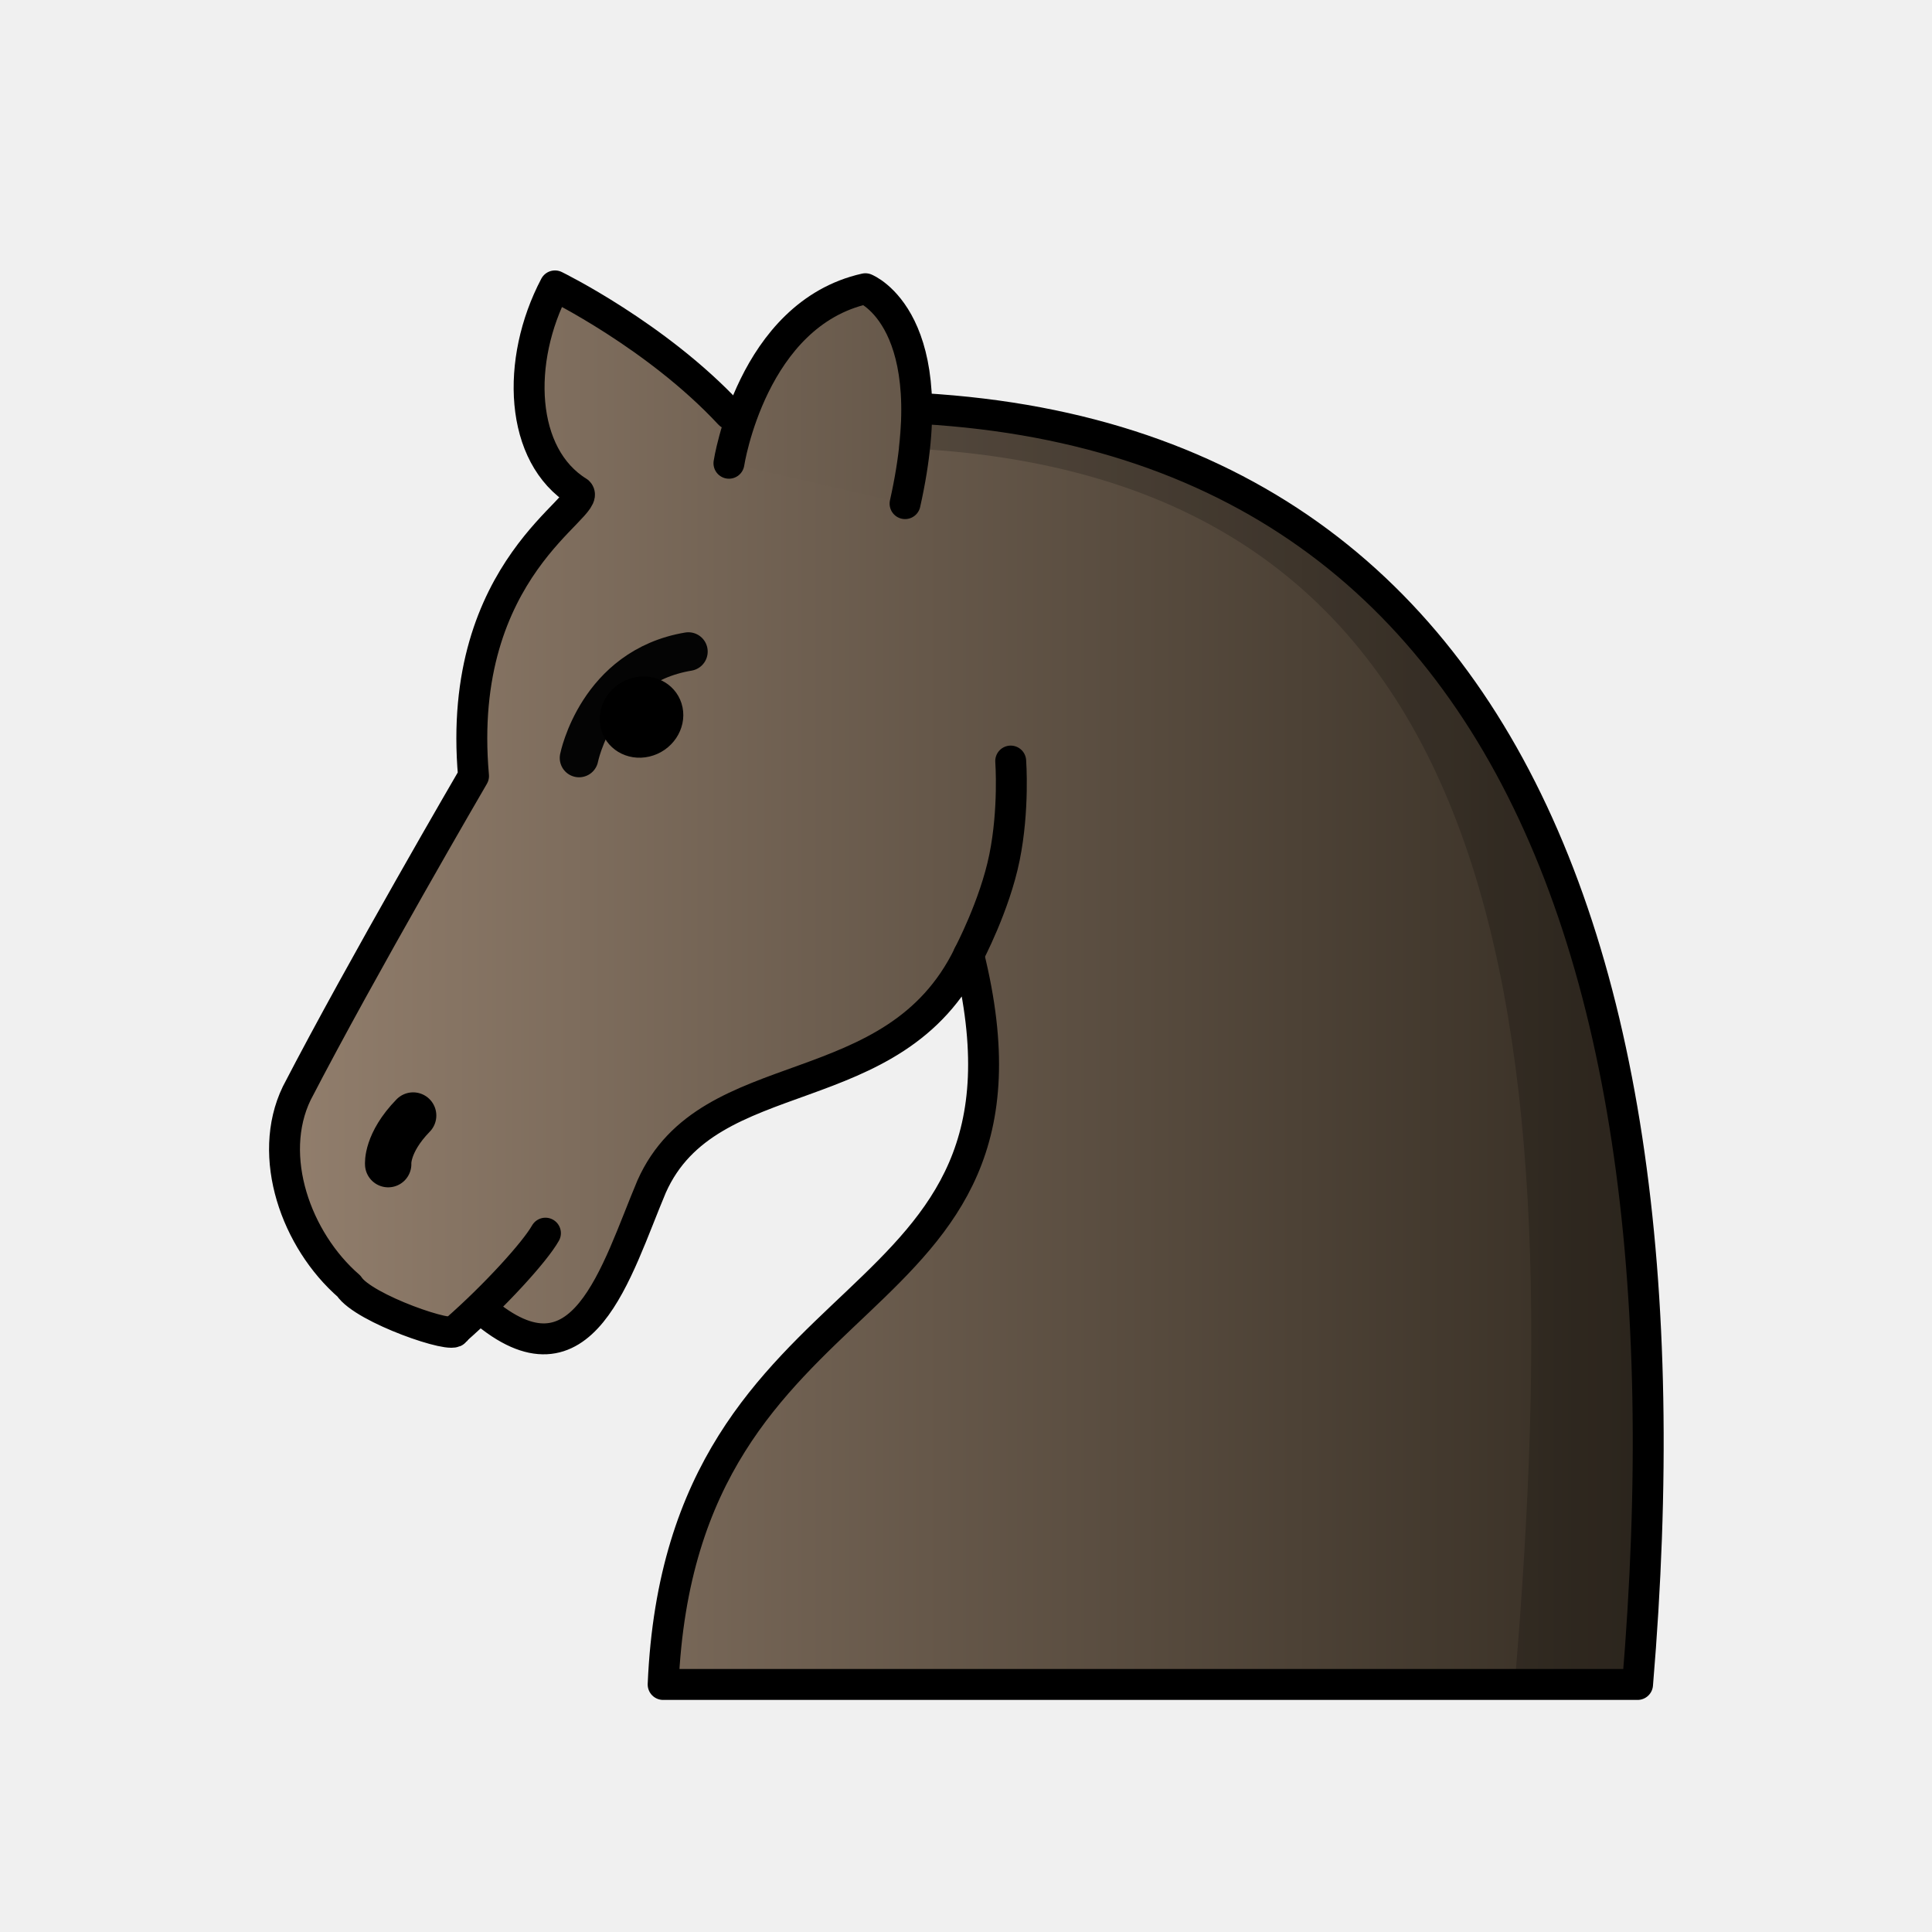
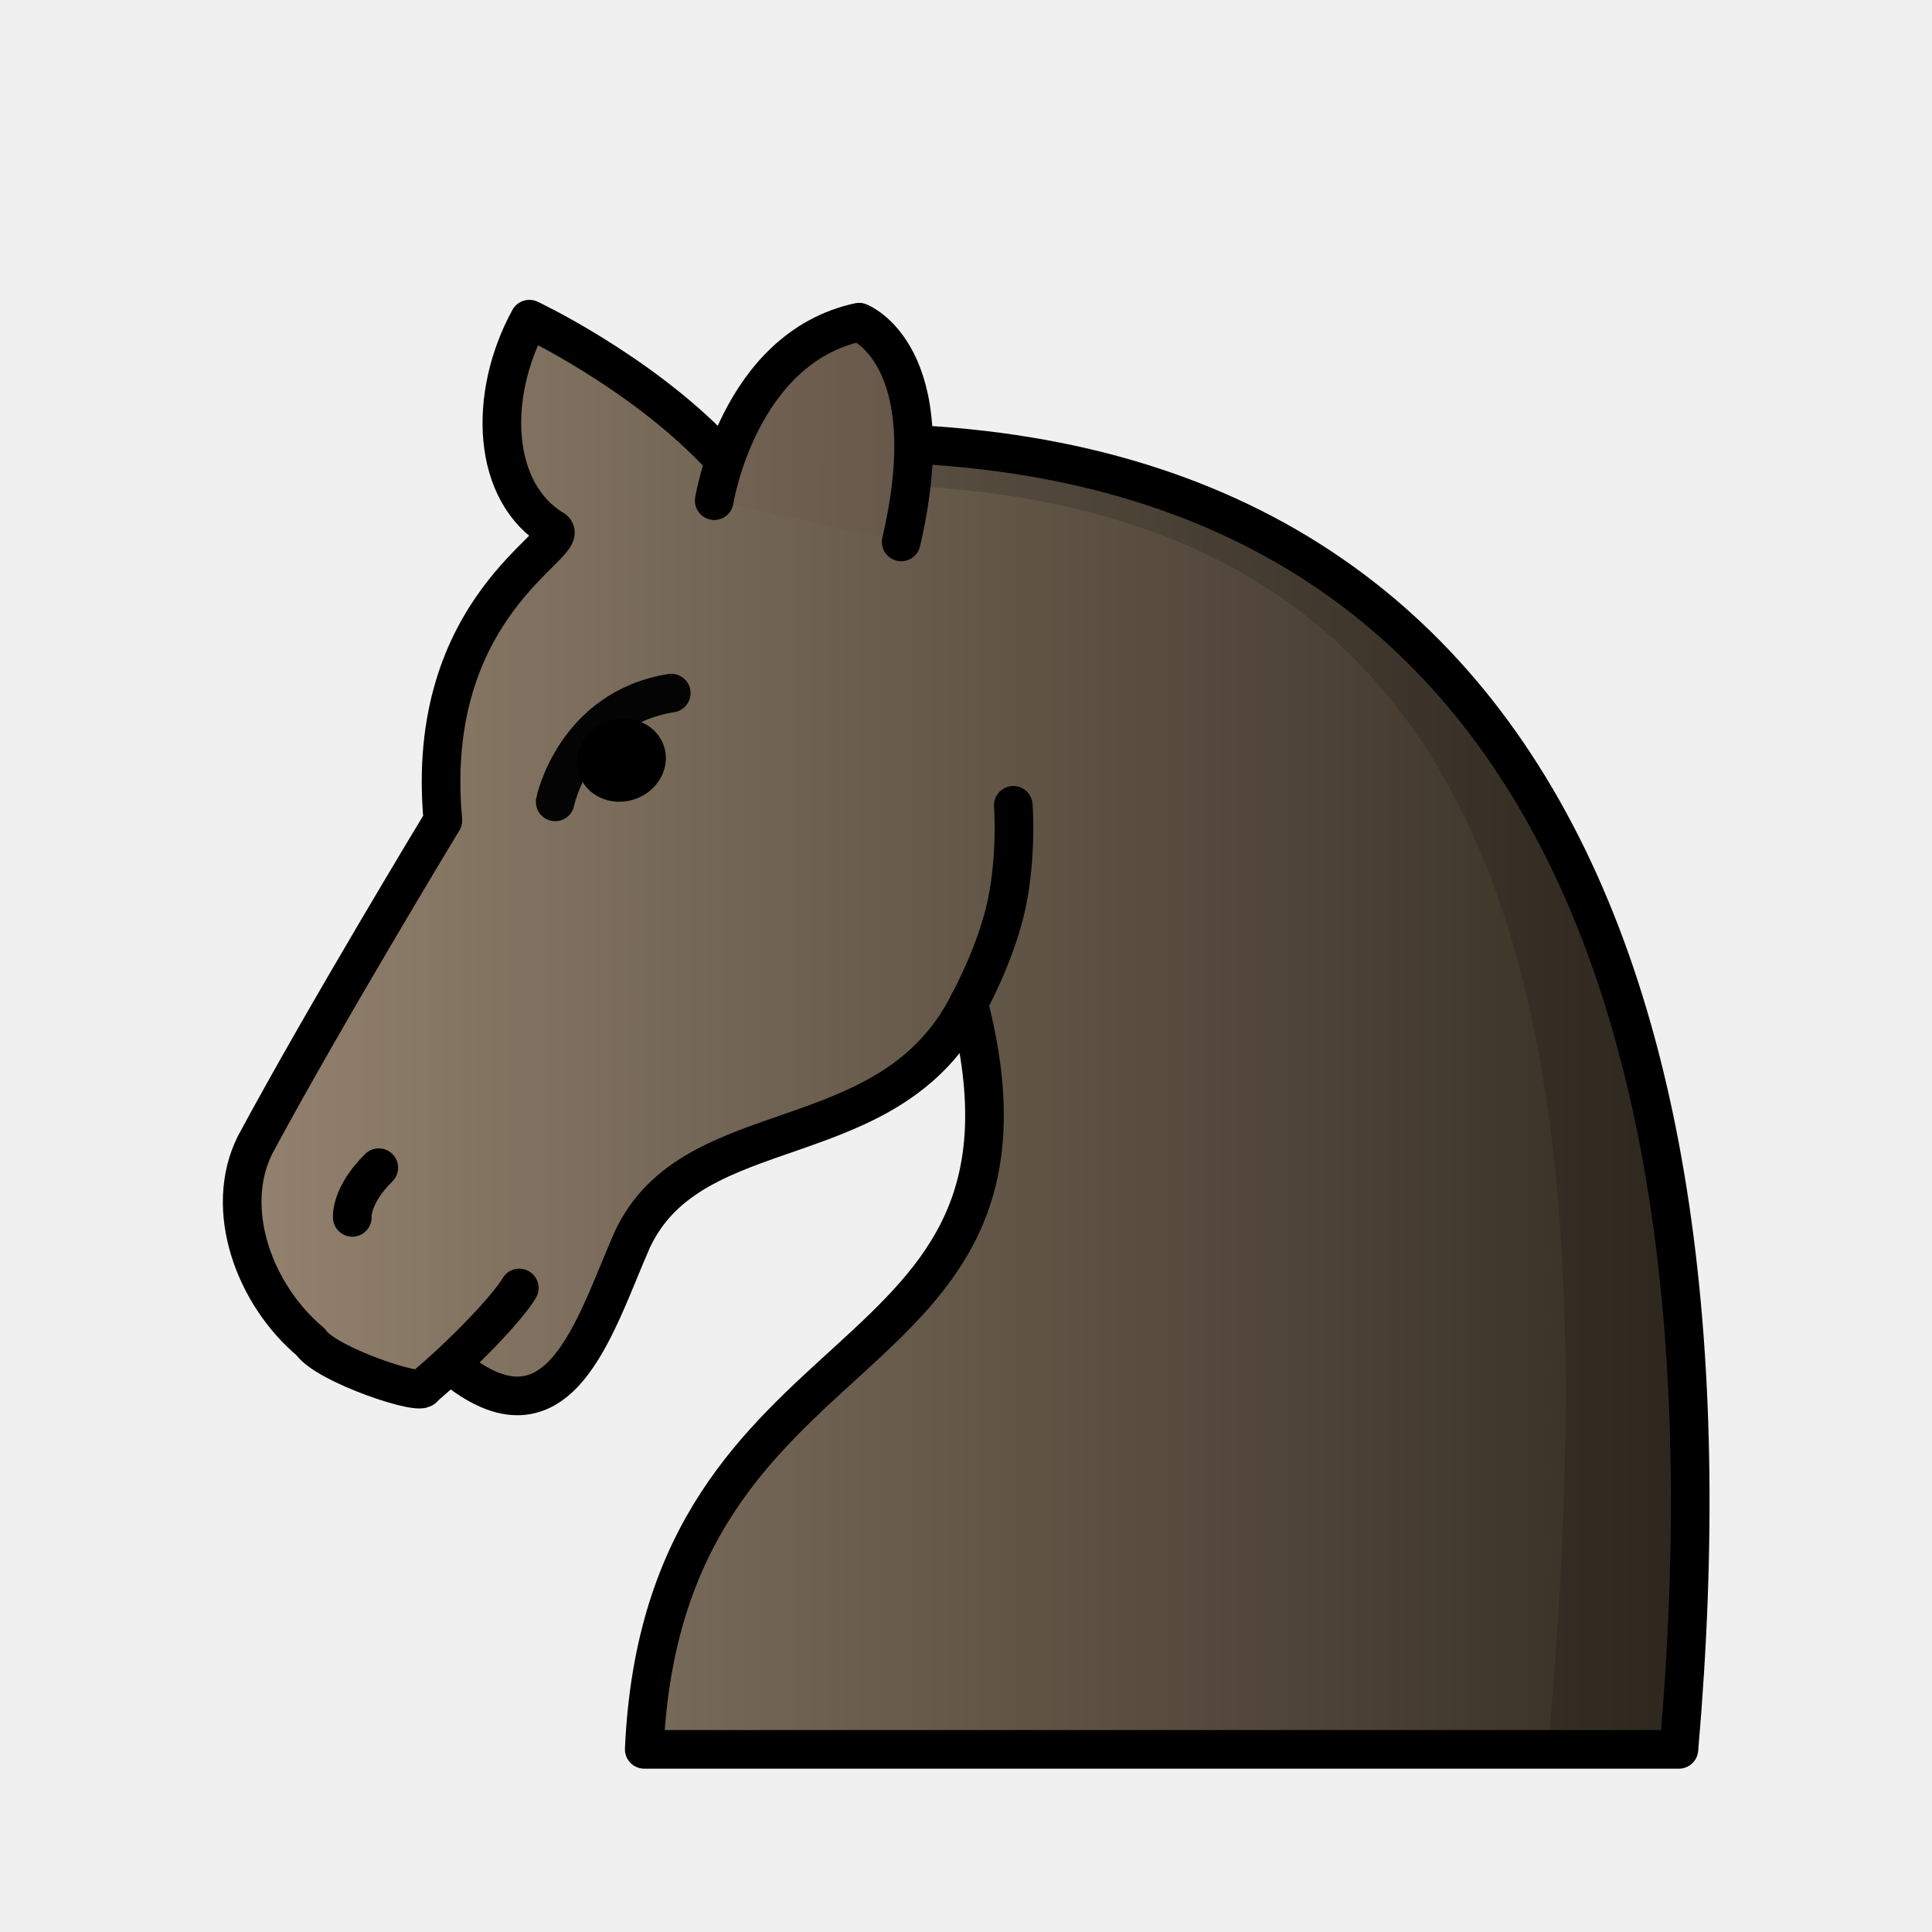
- <svg xmlns="http://www.w3.org/2000/svg" xmlns:xlink="http://www.w3.org/1999/xlink" width="50mm" height="50mm" clip-rule="evenodd" fill-rule="evenodd" image-rendering="optimizeQuality" shape-rendering="geometricPrecision" text-rendering="geometricPrecision" version="1.1" viewBox="0 0 50 50">
+ <svg xmlns="http://www.w3.org/2000/svg" width="50mm" height="50mm" clip-rule="evenodd" fill-rule="evenodd" image-rendering="optimizeQuality" shape-rendering="geometricPrecision" text-rendering="geometricPrecision" version="1.1" viewBox="0 0 50 50">
  <defs>
-     <linearGradient id="linearGradient4543" x1="-115.84" x2="-78.433" y1="315.71" y2="315.71" gradientTransform="matrix(.99989 0 0 1.0089 121.48 -293.01)" gradientUnits="userSpaceOnUse" xlink:href="#linearGradient4563" />
-     <linearGradient id="linearGradient4563" x1="-15.796" x2="15.796" y1="316.7" y2="316.7" gradientTransform="matrix(1.0125 0 0 .9819 -59.002 -94.528)" gradientUnits="userSpaceOnUse">
+     <linearGradient id="linearGradient4545-1" x1="-116.32" x2="-78.639" y1="299.9" y2="299.97" gradientTransform="matrix(1.0617 0 0 1.0316 127.44 -298.92)" gradientUnits="userSpaceOnUse">
      <stop stop-color="#968270" offset="0" />
      <stop stop-color="#342c22" offset="1" />
    </linearGradient>
-     <linearGradient id="linearGradient4545" x1="-116.32" x2="-78.639" y1="299.9" y2="299.97" gradientTransform="matrix(.99989 0 0 1.0089 121.48 -293.01)" gradientUnits="userSpaceOnUse" xlink:href="#linearGradient4563" />
+     <linearGradient id="linearGradient1382" x1="-115.84" x2="-78.433" y1="315.71" y2="315.71" gradientTransform="matrix(1.0617 0 0 1.0316 127.44 -298.92)" gradientUnits="userSpaceOnUse">
+       <stop stop-color="#978672" offset="0" />
+       <stop stop-color="#342c22" offset="1" />
+     </linearGradient>
  </defs>
-   <path d="m12.476 33.891c2.613 2.243 3.464-0.991 4.388-3.183 1.477-3.321 6.277-2.031 8.205-5.994 2.436 9.807-7.435 7.821-7.907 18.88h25.218c1.732-20.595-4.528-34.868-23.498-32.88-1.886-2.028-4.519-3.315-4.519-3.315-1.022 1.942-0.916 4.395 0.604 5.332 0.397 0.374-3.193 1.937-2.712 7.353 0 0-2.89 4.955-4.576 8.211-0.788 1.634-0.014 3.804 1.352 4.99 0.373 0.583 2.754 1.396 2.754 1.15" clip-rule="evenodd" fill="url(#linearGradient4543)" fill-rule="evenodd" image-rendering="optimizeQuality" shape-rendering="geometricPrecision" stroke="#000" stroke-dashoffset="1.852" stroke-linecap="round" stroke-linejoin="round" stroke-width=".8" />
-   <path d="m14.986 19.616s0.465-2.357 2.829-2.753" fill="none" stroke="#040404" stroke-linecap="round" stroke-linejoin="round" stroke-width="1" />
-   <ellipse transform="matrix(.97288 -.23132 .19884 .98003 0 0)" cx="12.588" cy="21.907" rx="1.091" ry="1.042" style="paint-order:markers fill stroke" />
-   <g stroke="#000" stroke-linecap="round">
-     <g stroke-linejoin="round">
-       <path d="m10.046 30.128s-0.049-0.545 0.646-1.258" fill="#fff" stroke-width="1.2" />
-       <path d="m25.068 24.71s0.674-1.267 0.928-2.519c0.254-1.251 0.161-2.495 0.161-2.495" fill="none" stroke-width=".8" />
-       <path d="m18.865 11.989s0.591-3.86 3.531-4.517c0 0 2.091 0.826 1.027 5.562" fill="url(#linearGradient4545)" stroke-width=".8" style="paint-order:markers fill stroke" />
+   <g clip-rule="evenodd" fill-rule="evenodd" shape-rendering="geometricPrecision">
+     <path d="m11.697 35.351c2.775 2.293 3.678-1.014 4.66-3.254 1.568-3.396 6.666-2.077 8.712-6.129 2.586 10.029-7.894 7.997-8.396 19.305h26.777c1.839-21.06-4.808-35.655-24.951-33.623-2.003-2.074-4.799-3.39-4.799-3.39-1.086 1.986-0.973 4.494 0.641 5.452 0.422 0.382-3.39 1.98-2.879 7.519 0 0-3.069 5.066-4.859 8.396-0.837 1.671-0.015 3.89 1.436 5.102 0.396 0.596 2.924 1.428 2.924 1.176" fill="url(#linearGradient1382)" image-rendering="optimizeQuality" stroke="#000" stroke-dashoffset="1.852" stroke-linecap="round" stroke-linejoin="round" />
+     <path d="m14.368 20.752s0.494-2.41 3.004-2.815" fill="none" image-rendering="optimizeQuality" stroke="#040404" stroke-linecap="round" stroke-linejoin="round" />
+     <ellipse transform="matrix(.97477 -.2232 .20615 .97852 0 0)" cx="11.685" cy="22.771" rx="1.156" ry="1.067" image-rendering="optimizeQuality" stroke-width="1" style="paint-order:markers fill stroke" />
+     <g stroke="#000" stroke-linecap="round">
+       <g stroke-linejoin="round">
+         <path d="m9.117 31.506s-0.052-0.558 0.686-1.286" fill="#fff" image-rendering="optimizeQuality" />
+         <path d="m25.068 25.968s0.716-1.296 0.985-2.575c0.269-1.28 0.171-2.551 0.171-2.551" fill="none" image-rendering="optimizeQuality" />
+         <path d="m18.484 12.957s0.627-3.947 3.749-4.619c0 0 2.221 0.845 1.09 5.687" fill="url(#linearGradient4545-1)" image-rendering="optimizeQuality" style="paint-order:markers fill stroke" />
+       </g>
+       <path d="m13.439 33.333c-0.295 0.501-1.396 1.664-2.476 2.574" fill="none" image-rendering="optimizeQuality" />
    </g>
-     <path d="m14.116 31.914c-0.277 0.49-1.314 1.627-2.332 2.517" fill="none" stroke-width=".8" />
+     <path d="m23.149 12.558c16.435 0.612 18.549 14.227 16.912 32.717h3.389c1.685-19.305-3.762-33.176-20.196-33.788z" image-rendering="optimizeQuality" opacity=".15" />
  </g>
-   <path d="m23.255 11.592c15.478 0.598 17.487 13.912 15.945 31.993h3.175c1.587-18.878-3.543-32.443-19.021-33.041z" clip-rule="evenodd" fill-rule="evenodd" image-rendering="optimizeQuality" opacity=".2" shape-rendering="geometricPrecision" stroke-width="1" />
</svg>
